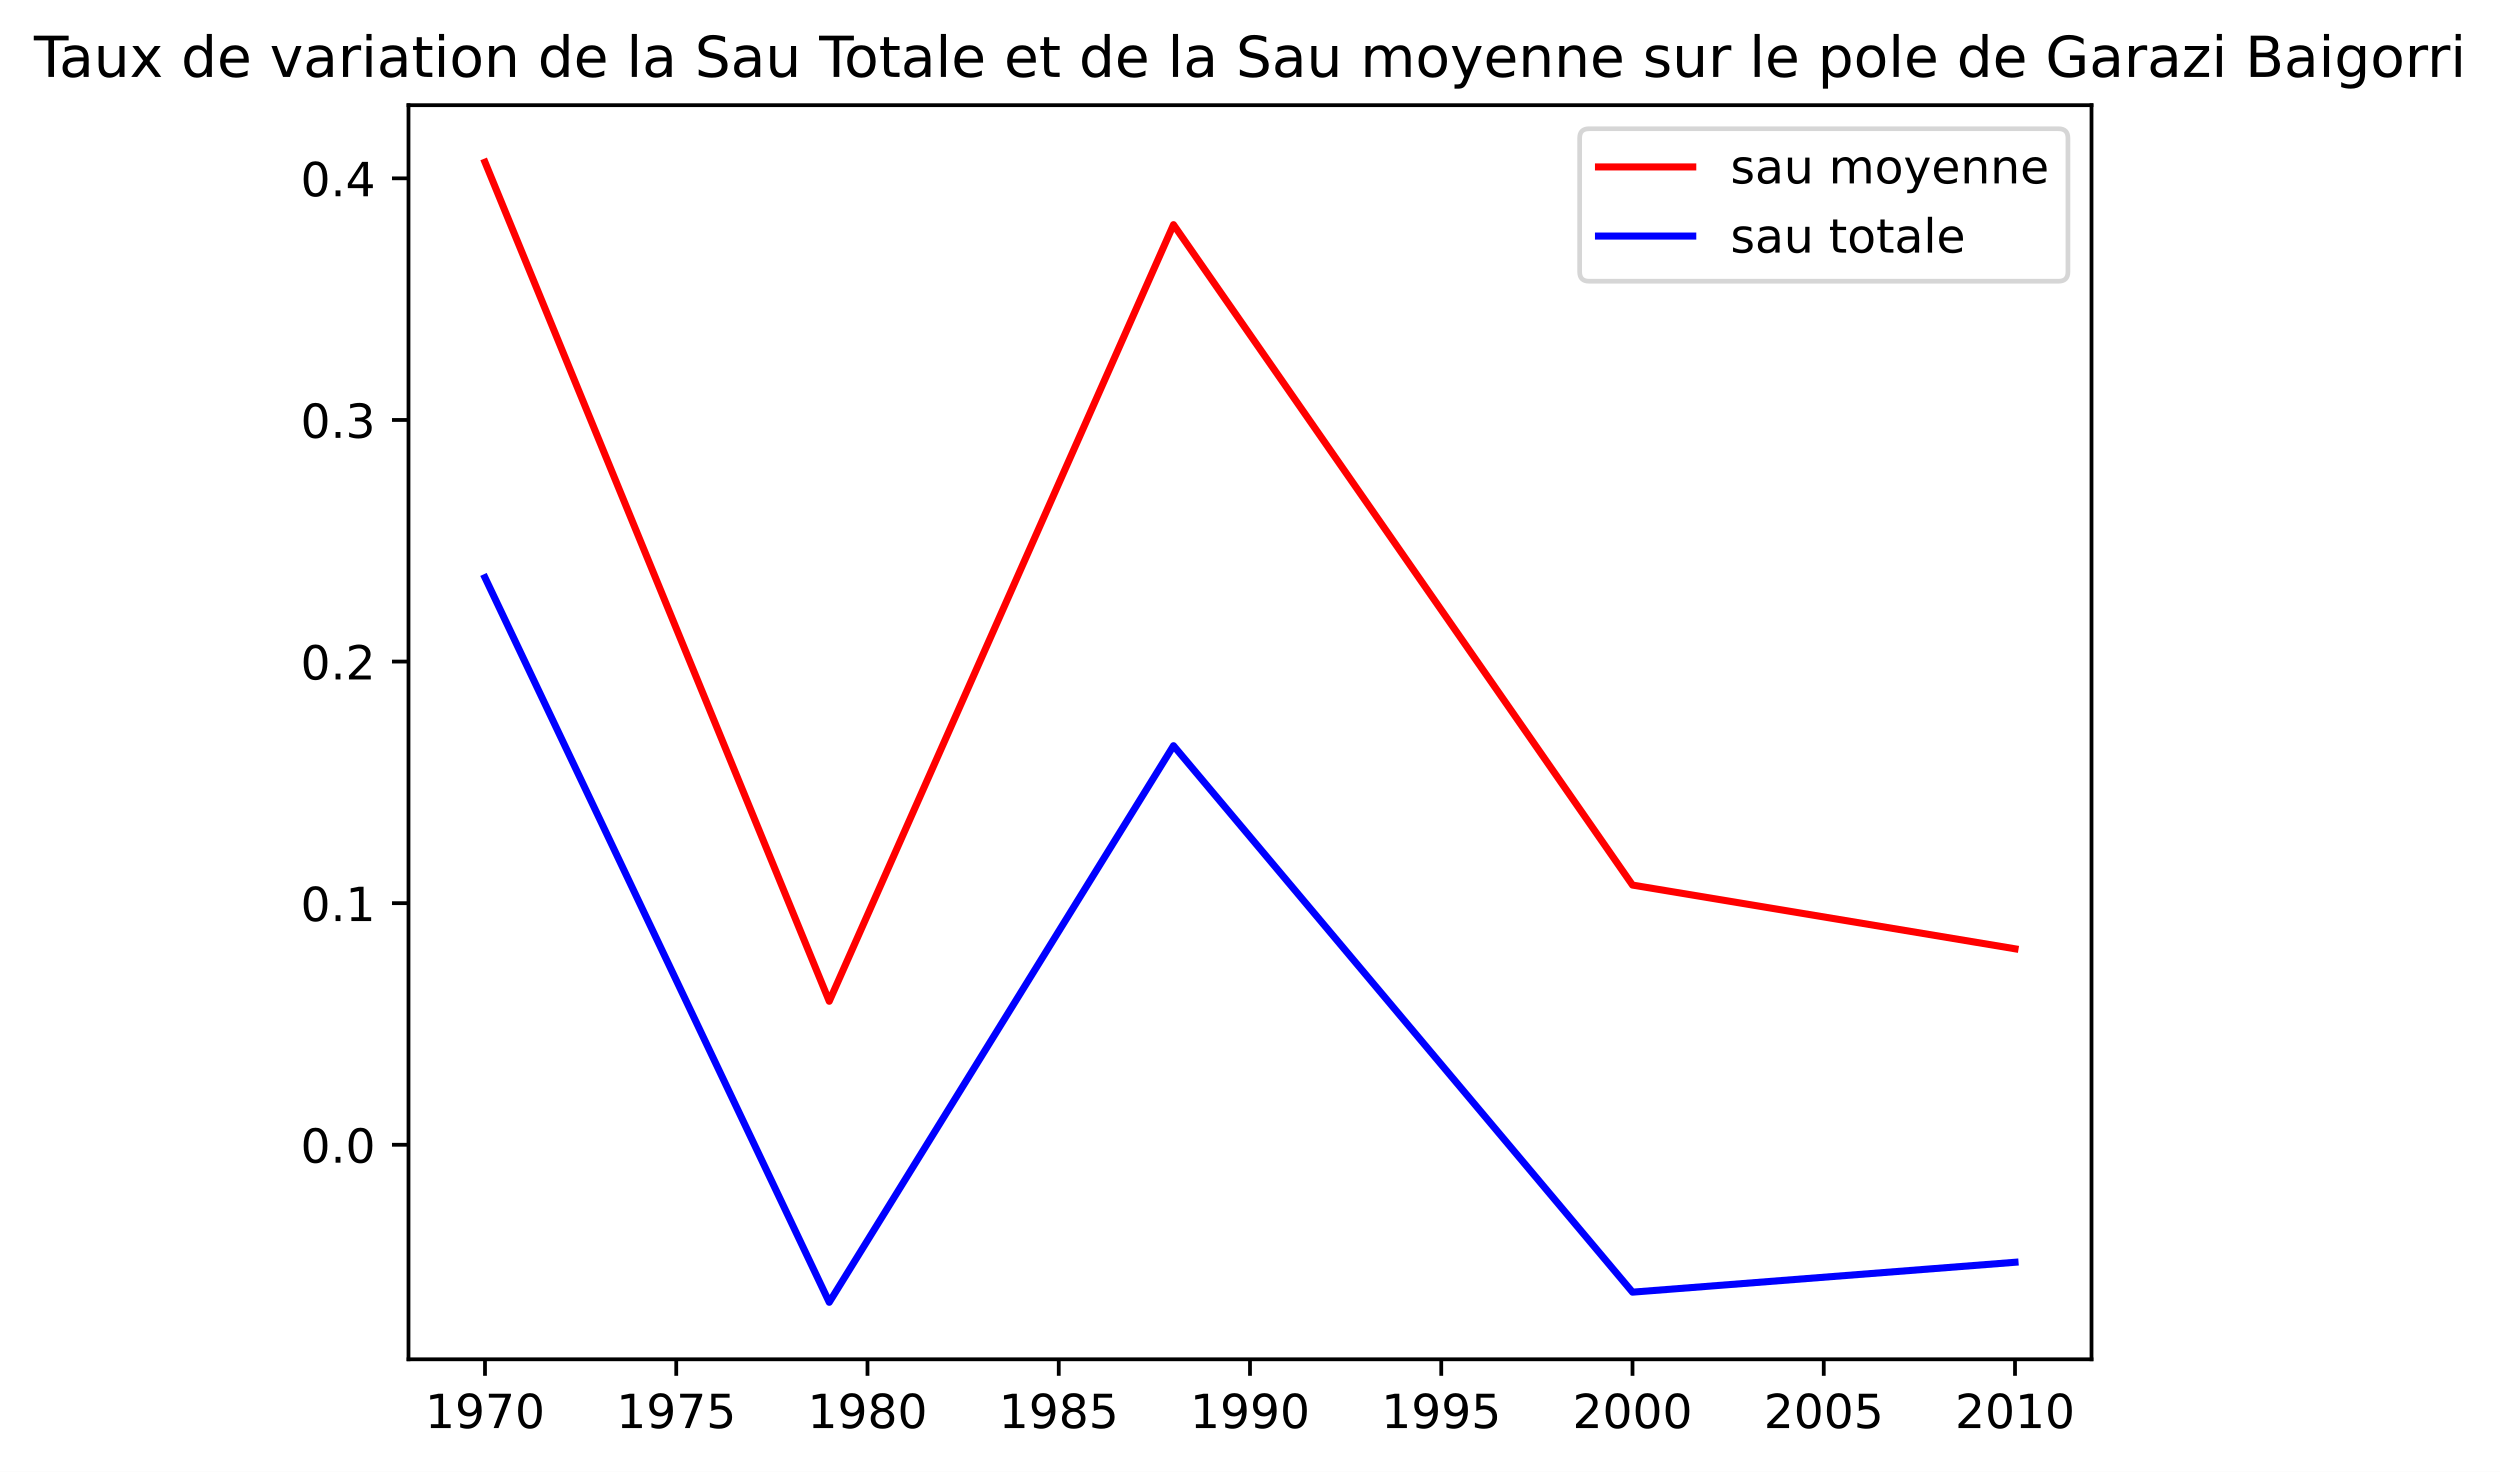
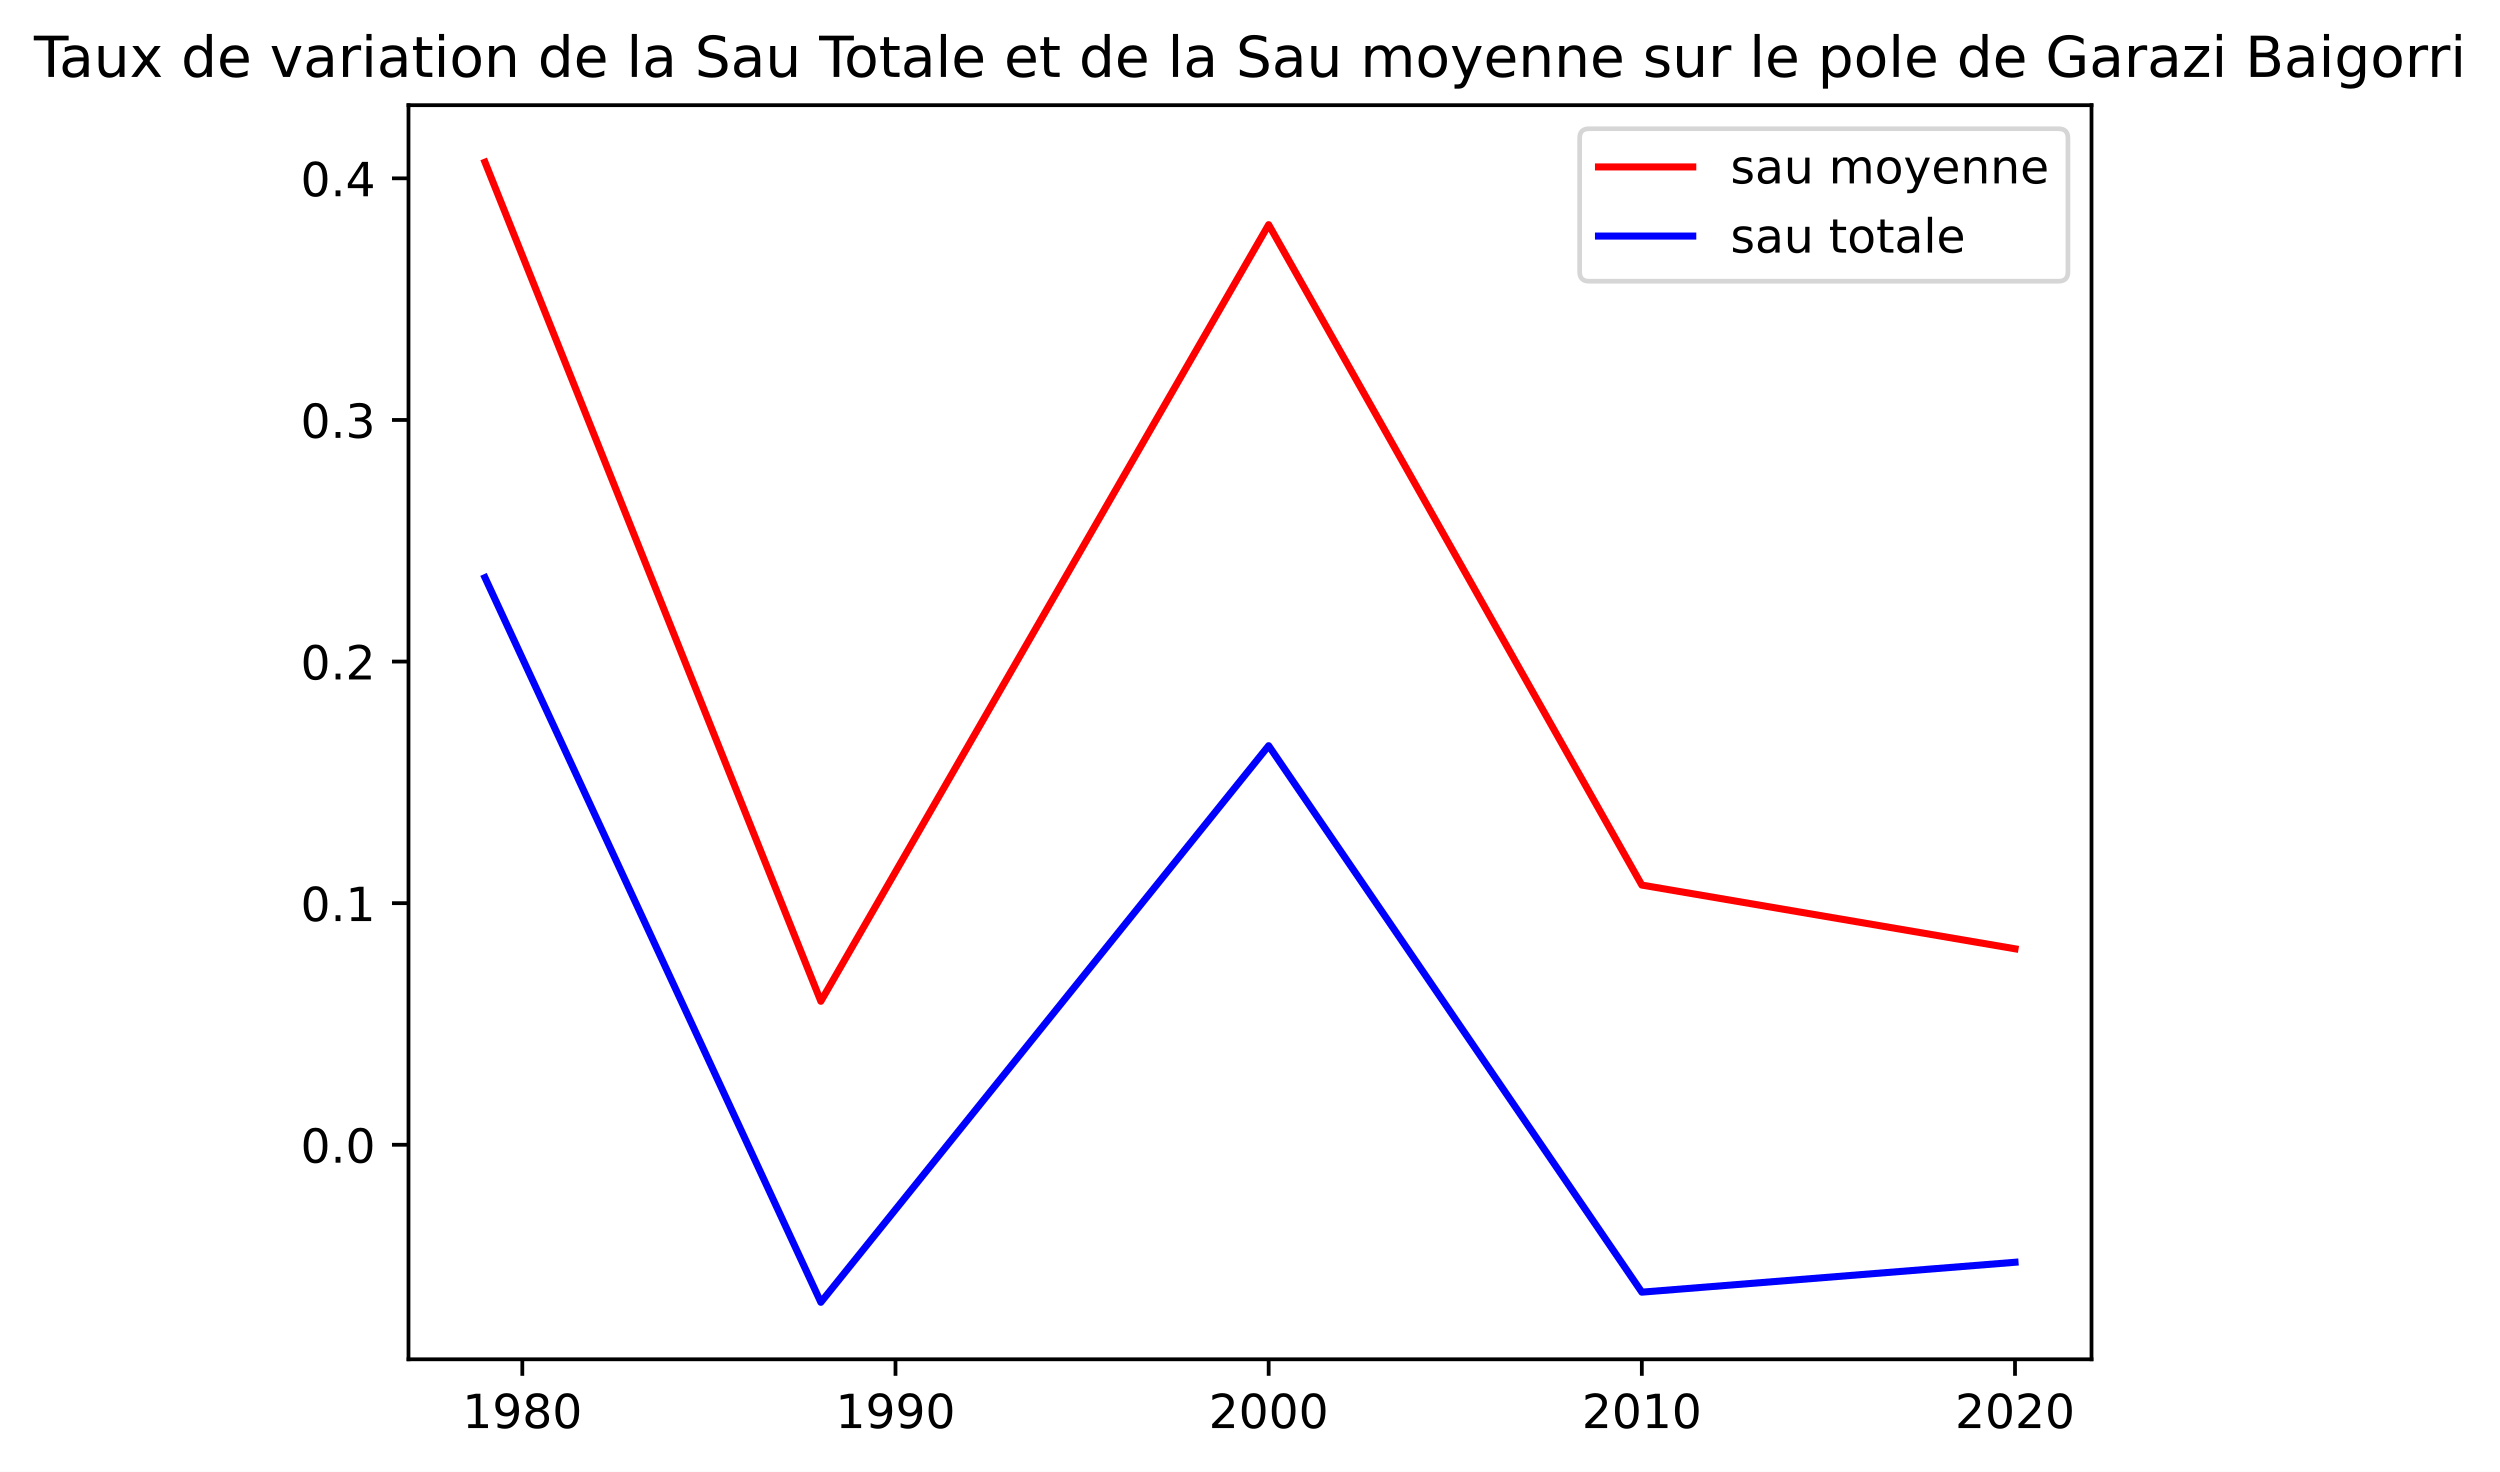
<svg xmlns="http://www.w3.org/2000/svg" xmlns:xlink="http://www.w3.org/1999/xlink" width="530.477pt" height="312.308pt" viewBox="0 0 530.477 312.308" version="1.1">
  <defs>
    <style type="text/css">*{stroke-linejoin: round; stroke-linecap: butt}</style>
  </defs>
  <g id="figure_1">
    <g id="patch_1">
      <path d="M 0 312.308  L 530.477 312.308  L 530.477 0  L 0 0  z " style="fill: #ffffff" />
    </g>
    <g id="axes_1">
      <g id="patch_2">
        <path d="M 86.678 288.43  L 443.798 288.43  L 443.798 22.318  L 86.678 22.318  z " style="fill: #ffffff" />
      </g>
      <g id="matplotlib.axis_1">
        <g id="xtick_1">
          <g id="line2d_1">
            <defs>
-               <path id="m84b8e54c16" d="M 0 0  L 0 3.5  " style="stroke: #000000; stroke-width: 0.8" />
+               <path id="m745bd7dcfc" d="M 0 0  L 0 3.5  " style="stroke: #000000; stroke-width: 0.8" />
            </defs>
            <g>
-               <use xlink:href="#m84b8e54c16" x="102.911" y="288.43" style="stroke: #000000; stroke-width: 0.8" />
+               <use xlink:href="#m745bd7dcfc" x="110.83" y="288.43" style="stroke: #000000; stroke-width: 0.8" />
            </g>
          </g>
          <g id="text_1">
-             <g transform="translate(90.18617 303.0286) scale(0.1 -0.1)">
+             <g transform="translate(98.10457 303.0286) scale(0.1 -0.1)">
              <defs>
                <path id="DejaVuSans-31" d="M 794 531  L 1825 531  L 1825 4091  L 703 3866  L 703 4441  L 1819 4666  L 2450 4666  L 2450 531  L 3481 531  L 3481 0  L 794 0  L 794 531  z " transform="scale(0.015625)" />
                <path id="DejaVuSans-39" d="M 703 97  L 703 672  Q 941 559 1184 500  Q 1428 441 1663 441  Q 2288 441 2617 861  Q 2947 1281 2994 2138  Q 2813 1869 2534 1725  Q 2256 1581 1919 1581  Q 1219 1581 811 2004  Q 403 2428 403 3163  Q 403 3881 828 4315  Q 1253 4750 1959 4750  Q 2769 4750 3195 4129  Q 3622 3509 3622 2328  Q 3622 1225 3098 567  Q 2575 -91 1691 -91  Q 1453 -91 1209 -44  Q 966 3 703 97  z M 1959 2075  Q 2384 2075 2632 2365  Q 2881 2656 2881 3163  Q 2881 3666 2632 3958  Q 2384 4250 1959 4250  Q 1534 4250 1286 3958  Q 1038 3666 1038 3163  Q 1038 2656 1286 2365  Q 1534 2075 1959 2075  z " transform="scale(0.015625)" />
-                 <path id="DejaVuSans-37" d="M 525 4666  L 3525 4666  L 3525 4397  L 1831 0  L 1172 0  L 2766 4134  L 525 4134  L 525 4666  z " transform="scale(0.015625)" />
+                 <path id="DejaVuSans-38" d="M 2034 2216  Q 1584 2216 1326 1975  Q 1069 1734 1069 1313  Q 1069 891 1326 650  Q 1584 409 2034 409  Q 2484 409 2743 651  Q 3003 894 3003 1313  Q 3003 1734 2745 1975  Q 2488 2216 2034 2216  z M 1403 2484  Q 997 2584 770 2862  Q 544 3141 544 3541  Q 544 4100 942 4425  Q 1341 4750 2034 4750  Q 2731 4750 3128 4425  Q 3525 4100 3525 3541  Q 3525 3141 3298 2862  Q 3072 2584 2669 2484  Q 3125 2378 3379 2068  Q 3634 1759 3634 1313  Q 3634 634 3220 271  Q 2806 -91 2034 -91  Q 1263 -91 848 271  Q 434 634 434 1313  Q 434 1759 690 2068  Q 947 2378 1403 2484  z M 1172 3481  Q 1172 3119 1398 2916  Q 1625 2713 2034 2713  Q 2441 2713 2670 2916  Q 2900 3119 2900 3481  Q 2900 3844 2670 4047  Q 2441 4250 2034 4250  Q 1625 4250 1398 4047  Q 1172 3844 1172 3481  z " transform="scale(0.015625)" />
                <path id="DejaVuSans-30" d="M 2034 4250  Q 1547 4250 1301 3770  Q 1056 3291 1056 2328  Q 1056 1369 1301 889  Q 1547 409 2034 409  Q 2525 409 2770 889  Q 3016 1369 3016 2328  Q 3016 3291 2770 3770  Q 2525 4250 2034 4250  z M 2034 4750  Q 2819 4750 3233 4129  Q 3647 3509 3647 2328  Q 3647 1150 3233 529  Q 2819 -91 2034 -91  Q 1250 -91 836 529  Q 422 1150 422 2328  Q 422 3509 836 4129  Q 1250 4750 2034 4750  z " transform="scale(0.015625)" />
-               </defs>
-               <use xlink:href="#DejaVuSans-31" />
-               <use xlink:href="#DejaVuSans-39" x="63.623" />
-               <use xlink:href="#DejaVuSans-37" x="127.246" />
-               <use xlink:href="#DejaVuSans-30" x="190.869" />
-             </g>
-           </g>
-         </g>
-         <g id="xtick_2">
-           <g id="line2d_2">
-             <g>
-               <use xlink:href="#m84b8e54c16" x="143.493" y="288.43" style="stroke: #000000; stroke-width: 0.8" />
-             </g>
-           </g>
-           <g id="text_2">
-             <g transform="translate(130.768 303.0286) scale(0.1 -0.1)">
-               <defs>
-                 <path id="DejaVuSans-35" d="M 691 4666  L 3169 4666  L 3169 4134  L 1269 4134  L 1269 2991  Q 1406 3038 1543 3061  Q 1681 3084 1819 3084  Q 2600 3084 3056 2656  Q 3513 2228 3513 1497  Q 3513 744 3044 326  Q 2575 -91 1722 -91  Q 1428 -91 1123 -41  Q 819 9 494 109  L 494 744  Q 775 591 1075 516  Q 1375 441 1709 441  Q 2250 441 2565 725  Q 2881 1009 2881 1497  Q 2881 1984 2565 2268  Q 2250 2553 1709 2553  Q 1456 2553 1204 2497  Q 953 2441 691 2322  L 691 4666  z " transform="scale(0.015625)" />
-               </defs>
-               <use xlink:href="#DejaVuSans-31" />
-               <use xlink:href="#DejaVuSans-39" x="63.623" />
-               <use xlink:href="#DejaVuSans-37" x="127.246" />
-               <use xlink:href="#DejaVuSans-35" x="190.869" />
-             </g>
-           </g>
-         </g>
-         <g id="xtick_3">
-           <g id="line2d_3">
-             <g>
-               <use xlink:href="#m84b8e54c16" x="184.075" y="288.43" style="stroke: #000000; stroke-width: 0.8" />
-             </g>
-           </g>
-           <g id="text_3">
-             <g transform="translate(171.3498 303.0286) scale(0.1 -0.1)">
-               <defs>
-                 <path id="DejaVuSans-38" d="M 2034 2216  Q 1584 2216 1326 1975  Q 1069 1734 1069 1313  Q 1069 891 1326 650  Q 1584 409 2034 409  Q 2484 409 2743 651  Q 3003 894 3003 1313  Q 3003 1734 2745 1975  Q 2488 2216 2034 2216  z M 1403 2484  Q 997 2584 770 2862  Q 544 3141 544 3541  Q 544 4100 942 4425  Q 1341 4750 2034 4750  Q 2731 4750 3128 4425  Q 3525 4100 3525 3541  Q 3525 3141 3298 2862  Q 3072 2584 2669 2484  Q 3125 2378 3379 2068  Q 3634 1759 3634 1313  Q 3634 634 3220 271  Q 2806 -91 2034 -91  Q 1263 -91 848 271  Q 434 634 434 1313  Q 434 1759 690 2068  Q 947 2378 1403 2484  z M 1172 3481  Q 1172 3119 1398 2916  Q 1625 2713 2034 2713  Q 2441 2713 2670 2916  Q 2900 3119 2900 3481  Q 2900 3844 2670 4047  Q 2441 4250 2034 4250  Q 1625 4250 1398 4047  Q 1172 3844 1172 3481  z " transform="scale(0.015625)" />
              </defs>
              <use xlink:href="#DejaVuSans-31" />
              <use xlink:href="#DejaVuSans-39" x="63.623" />
              <use xlink:href="#DejaVuSans-38" x="127.246" />
              <use xlink:href="#DejaVuSans-30" x="190.869" />
            </g>
          </g>
        </g>
-         <g id="xtick_4">
-           <g id="line2d_4">
-             <g>
-               <use xlink:href="#m84b8e54c16" x="224.657" y="288.43" style="stroke: #000000; stroke-width: 0.8" />
-             </g>
-           </g>
-           <g id="text_4">
-             <g transform="translate(211.9316 303.0286) scale(0.1 -0.1)">
-               <use xlink:href="#DejaVuSans-31" />
-               <use xlink:href="#DejaVuSans-39" x="63.623" />
-               <use xlink:href="#DejaVuSans-38" x="127.246" />
-               <use xlink:href="#DejaVuSans-35" x="190.869" />
-             </g>
-           </g>
-         </g>
-         <g id="xtick_5">
-           <g id="line2d_5">
-             <g>
-               <use xlink:href="#m84b8e54c16" x="265.238" y="288.43" style="stroke: #000000; stroke-width: 0.8" />
-             </g>
-           </g>
-           <g id="text_5">
-             <g transform="translate(252.5134 303.0286) scale(0.1 -0.1)">
+         <g id="xtick_2">
+           <g id="line2d_2">
+             <g>
+               <use xlink:href="#m745bd7dcfc" x="190.014" y="288.43" style="stroke: #000000; stroke-width: 0.8" />
+             </g>
+           </g>
+           <g id="text_2">
+             <g transform="translate(177.2886 303.0286) scale(0.1 -0.1)">
              <use xlink:href="#DejaVuSans-31" />
              <use xlink:href="#DejaVuSans-39" x="63.623" />
              <use xlink:href="#DejaVuSans-39" x="127.246" />
              <use xlink:href="#DejaVuSans-30" x="190.869" />
            </g>
          </g>
        </g>
-         <g id="xtick_6">
-           <g id="line2d_6">
-             <g>
-               <use xlink:href="#m84b8e54c16" x="305.82" y="288.43" style="stroke: #000000; stroke-width: 0.8" />
-             </g>
-           </g>
-           <g id="text_6">
-             <g transform="translate(293.0953 303.0286) scale(0.1 -0.1)">
-               <use xlink:href="#DejaVuSans-31" />
-               <use xlink:href="#DejaVuSans-39" x="63.623" />
-               <use xlink:href="#DejaVuSans-39" x="127.246" />
-               <use xlink:href="#DejaVuSans-35" x="190.869" />
-             </g>
-           </g>
-         </g>
-         <g id="xtick_7">
-           <g id="line2d_7">
-             <g>
-               <use xlink:href="#m84b8e54c16" x="346.402" y="288.43" style="stroke: #000000; stroke-width: 0.8" />
-             </g>
-           </g>
-           <g id="text_7">
-             <g transform="translate(333.6771 303.0286) scale(0.1 -0.1)">
+         <g id="xtick_3">
+           <g id="line2d_3">
+             <g>
+               <use xlink:href="#m745bd7dcfc" x="269.198" y="288.43" style="stroke: #000000; stroke-width: 0.8" />
+             </g>
+           </g>
+           <g id="text_3">
+             <g transform="translate(256.4726 303.0286) scale(0.1 -0.1)">
              <defs>
                <path id="DejaVuSans-32" d="M 1228 531  L 3431 531  L 3431 0  L 469 0  L 469 531  Q 828 903 1448 1529  Q 2069 2156 2228 2338  Q 2531 2678 2651 2914  Q 2772 3150 2772 3378  Q 2772 3750 2511 3984  Q 2250 4219 1831 4219  Q 1534 4219 1204 4116  Q 875 4013 500 3803  L 500 4441  Q 881 4594 1212 4672  Q 1544 4750 1819 4750  Q 2544 4750 2975 4387  Q 3406 4025 3406 3419  Q 3406 3131 3298 2873  Q 3191 2616 2906 2266  Q 2828 2175 2409 1742  Q 1991 1309 1228 531  z " transform="scale(0.015625)" />
              </defs>
              <use xlink:href="#DejaVuSans-32" />
              <use xlink:href="#DejaVuSans-30" x="63.623" />
              <use xlink:href="#DejaVuSans-30" x="127.246" />
              <use xlink:href="#DejaVuSans-30" x="190.869" />
            </g>
          </g>
        </g>
-         <g id="xtick_8">
-           <g id="line2d_8">
-             <g>
-               <use xlink:href="#m84b8e54c16" x="386.984" y="288.43" style="stroke: #000000; stroke-width: 0.8" />
-             </g>
-           </g>
-           <g id="text_8">
-             <g transform="translate(374.2589 303.0286) scale(0.1 -0.1)">
+         <g id="xtick_4">
+           <g id="line2d_4">
+             <g>
+               <use xlink:href="#m745bd7dcfc" x="348.382" y="288.43" style="stroke: #000000; stroke-width: 0.8" />
+             </g>
+           </g>
+           <g id="text_4">
+             <g transform="translate(335.6567 303.0286) scale(0.1 -0.1)">
              <use xlink:href="#DejaVuSans-32" />
              <use xlink:href="#DejaVuSans-30" x="63.623" />
-               <use xlink:href="#DejaVuSans-30" x="127.246" />
-               <use xlink:href="#DejaVuSans-35" x="190.869" />
-             </g>
-           </g>
-         </g>
-         <g id="xtick_9">
-           <g id="line2d_9">
-             <g>
-               <use xlink:href="#m84b8e54c16" x="427.566" y="288.43" style="stroke: #000000; stroke-width: 0.8" />
-             </g>
-           </g>
-           <g id="text_9">
+               <use xlink:href="#DejaVuSans-31" x="127.246" />
+               <use xlink:href="#DejaVuSans-30" x="190.869" />
+             </g>
+           </g>
+         </g>
+         <g id="xtick_5">
+           <g id="line2d_5">
+             <g>
+               <use xlink:href="#m745bd7dcfc" x="427.566" y="288.43" style="stroke: #000000; stroke-width: 0.8" />
+             </g>
+           </g>
+           <g id="text_5">
            <g transform="translate(414.8407 303.0286) scale(0.1 -0.1)">
              <use xlink:href="#DejaVuSans-32" />
              <use xlink:href="#DejaVuSans-30" x="63.623" />
-               <use xlink:href="#DejaVuSans-31" x="127.246" />
+               <use xlink:href="#DejaVuSans-32" x="127.246" />
              <use xlink:href="#DejaVuSans-30" x="190.869" />
            </g>
          </g>
        </g>
      </g>
      <g id="matplotlib.axis_2">
        <g id="ytick_1">
+           <g id="line2d_6">
+             <defs>
+               <path id="mdabe07aad7" d="M 0 0  L -3.5 0  " style="stroke: #000000; stroke-width: 0.8" />
+             </defs>
+             <g>
+               <use xlink:href="#mdabe07aad7" x="86.678" y="242.913" style="stroke: #000000; stroke-width: 0.8" />
+             </g>
+           </g>
+           <g id="text_6">
+             <g transform="translate(63.77531 246.712) scale(0.1 -0.1)">
+               <defs>
+                 <path id="DejaVuSans-2e" d="M 684 794  L 1344 794  L 1344 0  L 684 0  L 684 794  z " transform="scale(0.015625)" />
+               </defs>
+               <use xlink:href="#DejaVuSans-30" />
+               <use xlink:href="#DejaVuSans-2e" x="63.623" />
+               <use xlink:href="#DejaVuSans-30" x="95.41" />
+             </g>
+           </g>
+         </g>
+         <g id="ytick_2">
+           <g id="line2d_7">
+             <g>
+               <use xlink:href="#mdabe07aad7" x="86.678" y="191.645" style="stroke: #000000; stroke-width: 0.8" />
+             </g>
+           </g>
+           <g id="text_7">
+             <g transform="translate(63.77531 195.4442) scale(0.1 -0.1)">
+               <use xlink:href="#DejaVuSans-30" />
+               <use xlink:href="#DejaVuSans-2e" x="63.623" />
+               <use xlink:href="#DejaVuSans-31" x="95.41" />
+             </g>
+           </g>
+         </g>
+         <g id="ytick_3">
+           <g id="line2d_8">
+             <g>
+               <use xlink:href="#mdabe07aad7" x="86.678" y="140.377" style="stroke: #000000; stroke-width: 0.8" />
+             </g>
+           </g>
+           <g id="text_8">
+             <g transform="translate(63.77531 144.1763) scale(0.1 -0.1)">
+               <use xlink:href="#DejaVuSans-30" />
+               <use xlink:href="#DejaVuSans-2e" x="63.623" />
+               <use xlink:href="#DejaVuSans-32" x="95.41" />
+             </g>
+           </g>
+         </g>
+         <g id="ytick_4">
+           <g id="line2d_9">
+             <g>
+               <use xlink:href="#mdabe07aad7" x="86.678" y="89.109" style="stroke: #000000; stroke-width: 0.8" />
+             </g>
+           </g>
+           <g id="text_9">
+             <g transform="translate(63.77531 92.90851) scale(0.1 -0.1)">
+               <defs>
+                 <path id="DejaVuSans-33" d="M 2597 2516  Q 3050 2419 3304 2112  Q 3559 1806 3559 1356  Q 3559 666 3084 287  Q 2609 -91 1734 -91  Q 1441 -91 1130 -33  Q 819 25 488 141  L 488 750  Q 750 597 1062 519  Q 1375 441 1716 441  Q 2309 441 2620 675  Q 2931 909 2931 1356  Q 2931 1769 2642 2001  Q 2353 2234 1838 2234  L 1294 2234  L 1294 2753  L 1863 2753  Q 2328 2753 2575 2939  Q 2822 3125 2822 3475  Q 2822 3834 2567 4026  Q 2313 4219 1838 4219  Q 1578 4219 1281 4162  Q 984 4106 628 3988  L 628 4550  Q 988 4650 1302 4700  Q 1616 4750 1894 4750  Q 2613 4750 3031 4423  Q 3450 4097 3450 3541  Q 3450 3153 3228 2886  Q 3006 2619 2597 2516  z " transform="scale(0.015625)" />
+               </defs>
+               <use xlink:href="#DejaVuSans-30" />
+               <use xlink:href="#DejaVuSans-2e" x="63.623" />
+               <use xlink:href="#DejaVuSans-33" x="95.41" />
+             </g>
+           </g>
+         </g>
+         <g id="ytick_5">
          <g id="line2d_10">
-             <defs>
-               <path id="m9a9ad1d60e" d="M 0 0  L -3.5 0  " style="stroke: #000000; stroke-width: 0.8" />
-             </defs>
-             <g>
-               <use xlink:href="#m9a9ad1d60e" x="86.678" y="242.913" style="stroke: #000000; stroke-width: 0.8" />
+             <g>
+               <use xlink:href="#mdabe07aad7" x="86.678" y="37.841" style="stroke: #000000; stroke-width: 0.8" />
            </g>
          </g>
          <g id="text_10">
-             <g transform="translate(63.77531 246.712) scale(0.1 -0.1)">
-               <defs>
-                 <path id="DejaVuSans-2e" d="M 684 794  L 1344 794  L 1344 0  L 684 0  L 684 794  z " transform="scale(0.015625)" />
-               </defs>
-               <use xlink:href="#DejaVuSans-30" />
-               <use xlink:href="#DejaVuSans-2e" x="63.623" />
-               <use xlink:href="#DejaVuSans-30" x="95.41" />
-             </g>
-           </g>
-         </g>
-         <g id="ytick_2">
-           <g id="line2d_11">
-             <g>
-               <use xlink:href="#m9a9ad1d60e" x="86.678" y="191.645" style="stroke: #000000; stroke-width: 0.8" />
-             </g>
-           </g>
-           <g id="text_11">
-             <g transform="translate(63.77531 195.4442) scale(0.1 -0.1)">
-               <use xlink:href="#DejaVuSans-30" />
-               <use xlink:href="#DejaVuSans-2e" x="63.623" />
-               <use xlink:href="#DejaVuSans-31" x="95.41" />
-             </g>
-           </g>
-         </g>
-         <g id="ytick_3">
-           <g id="line2d_12">
-             <g>
-               <use xlink:href="#m9a9ad1d60e" x="86.678" y="140.377" style="stroke: #000000; stroke-width: 0.8" />
-             </g>
-           </g>
-           <g id="text_12">
-             <g transform="translate(63.77531 144.1763) scale(0.1 -0.1)">
-               <use xlink:href="#DejaVuSans-30" />
-               <use xlink:href="#DejaVuSans-2e" x="63.623" />
-               <use xlink:href="#DejaVuSans-32" x="95.41" />
-             </g>
-           </g>
-         </g>
-         <g id="ytick_4">
-           <g id="line2d_13">
-             <g>
-               <use xlink:href="#m9a9ad1d60e" x="86.678" y="89.109" style="stroke: #000000; stroke-width: 0.8" />
-             </g>
-           </g>
-           <g id="text_13">
-             <g transform="translate(63.77531 92.90851) scale(0.1 -0.1)">
-               <defs>
-                 <path id="DejaVuSans-33" d="M 2597 2516  Q 3050 2419 3304 2112  Q 3559 1806 3559 1356  Q 3559 666 3084 287  Q 2609 -91 1734 -91  Q 1441 -91 1130 -33  Q 819 25 488 141  L 488 750  Q 750 597 1062 519  Q 1375 441 1716 441  Q 2309 441 2620 675  Q 2931 909 2931 1356  Q 2931 1769 2642 2001  Q 2353 2234 1838 2234  L 1294 2234  L 1294 2753  L 1863 2753  Q 2328 2753 2575 2939  Q 2822 3125 2822 3475  Q 2822 3834 2567 4026  Q 2313 4219 1838 4219  Q 1578 4219 1281 4162  Q 984 4106 628 3988  L 628 4550  Q 988 4650 1302 4700  Q 1616 4750 1894 4750  Q 2613 4750 3031 4423  Q 3450 4097 3450 3541  Q 3450 3153 3228 2886  Q 3006 2619 2597 2516  z " transform="scale(0.015625)" />
-               </defs>
-               <use xlink:href="#DejaVuSans-30" />
-               <use xlink:href="#DejaVuSans-2e" x="63.623" />
-               <use xlink:href="#DejaVuSans-33" x="95.41" />
-             </g>
-           </g>
-         </g>
-         <g id="ytick_5">
-           <g id="line2d_14">
-             <g>
-               <use xlink:href="#m9a9ad1d60e" x="86.678" y="37.841" style="stroke: #000000; stroke-width: 0.8" />
-             </g>
-           </g>
-           <g id="text_14">
            <g transform="translate(63.77531 41.64067) scale(0.1 -0.1)">
              <defs>
                <path id="DejaVuSans-34" d="M 2419 4116  L 825 1625  L 2419 1625  L 2419 4116  z M 2253 4666  L 3047 4666  L 3047 1625  L 3713 1625  L 3713 1100  L 3047 1100  L 3047 0  L 2419 0  L 2419 1100  L 313 1100  L 313 1709  L 2253 4666  z " transform="scale(0.015625)" />
              </defs>
              <use xlink:href="#DejaVuSans-30" />
              <use xlink:href="#DejaVuSans-2e" x="63.623" />
              <use xlink:href="#DejaVuSans-34" x="95.41" />
            </g>
          </g>
        </g>
      </g>
-       <g id="line2d_15">
-         <path d="M 102.911 34.414  L 175.958 212.459  L 249.006 47.673  L 346.402 187.806  L 427.566 201.328  " clip-path="url(#pec7813d3ab)" style="fill: none; stroke: #ff0000; stroke-width: 1.5; stroke-linecap: square" />
-       </g>
-       <g id="line2d_16">
-         <path d="M 102.911 122.563  L 175.958 276.334  L 249.006 158.231  L 346.402 274.184  L 427.566 267.84  " clip-path="url(#pec7813d3ab)" style="fill: none; stroke: #0000ff; stroke-width: 1.5; stroke-linecap: square" />
+       <g id="line2d_11">
+         <path d="M 102.911 34.414  L 174.177 212.459  L 269.198 47.673  L 348.382 187.806  L 427.566 201.328  " clip-path="url(#p8a2353bfc4)" style="fill: none; stroke: #ff0000; stroke-width: 1.5; stroke-linecap: square" />
+       </g>
+       <g id="line2d_12">
+         <path d="M 102.911 122.563  L 174.177 276.334  L 269.198 158.231  L 348.382 274.184  L 427.566 267.84  " clip-path="url(#p8a2353bfc4)" style="fill: none; stroke: #0000ff; stroke-width: 1.5; stroke-linecap: square" />
      </g>
      <g id="patch_3">
        <path d="M 86.678 288.43  L 86.678 22.318  " style="fill: none; stroke: #000000; stroke-width: 0.8; stroke-linejoin: miter; stroke-linecap: square" />
      </g>
      <g id="patch_4">
        <path d="M 443.798 288.43  L 443.798 22.318  " style="fill: none; stroke: #000000; stroke-width: 0.8; stroke-linejoin: miter; stroke-linecap: square" />
      </g>
      <g id="patch_5">
        <path d="M 86.678 288.43  L 443.798 288.43  " style="fill: none; stroke: #000000; stroke-width: 0.8; stroke-linejoin: miter; stroke-linecap: square" />
      </g>
      <g id="patch_6">
        <path d="M 86.678 22.318  L 443.798 22.318  " style="fill: none; stroke: #000000; stroke-width: 0.8; stroke-linejoin: miter; stroke-linecap: square" />
      </g>
-       <g id="text_15">
+       <g id="text_11">
        <g transform="translate(7.2 16.31812) scale(0.12 -0.12)">
          <defs>
            <path id="DejaVuSans-54" d="M -19 4666  L 3928 4666  L 3928 4134  L 2272 4134  L 2272 0  L 1638 0  L 1638 4134  L -19 4134  L -19 4666  z " transform="scale(0.015625)" />
            <path id="DejaVuSans-61" d="M 2194 1759  Q 1497 1759 1228 1600  Q 959 1441 959 1056  Q 959 750 1161 570  Q 1363 391 1709 391  Q 2188 391 2477 730  Q 2766 1069 2766 1631  L 2766 1759  L 2194 1759  z M 3341 1997  L 3341 0  L 2766 0  L 2766 531  Q 2569 213 2275 61  Q 1981 -91 1556 -91  Q 1019 -91 701 211  Q 384 513 384 1019  Q 384 1609 779 1909  Q 1175 2209 1959 2209  L 2766 2209  L 2766 2266  Q 2766 2663 2505 2880  Q 2244 3097 1772 3097  Q 1472 3097 1187 3025  Q 903 2953 641 2809  L 641 3341  Q 956 3463 1253 3523  Q 1550 3584 1831 3584  Q 2591 3584 2966 3190  Q 3341 2797 3341 1997  z " transform="scale(0.015625)" />
            <path id="DejaVuSans-75" d="M 544 1381  L 544 3500  L 1119 3500  L 1119 1403  Q 1119 906 1312 657  Q 1506 409 1894 409  Q 2359 409 2629 706  Q 2900 1003 2900 1516  L 2900 3500  L 3475 3500  L 3475 0  L 2900 0  L 2900 538  Q 2691 219 2414 64  Q 2138 -91 1772 -91  Q 1169 -91 856 284  Q 544 659 544 1381  z M 1991 3584  L 1991 3584  z " transform="scale(0.015625)" />
            <path id="DejaVuSans-78" d="M 3513 3500  L 2247 1797  L 3578 0  L 2900 0  L 1881 1375  L 863 0  L 184 0  L 1544 1831  L 300 3500  L 978 3500  L 1906 2253  L 2834 3500  L 3513 3500  z " transform="scale(0.015625)" />
            <path id="DejaVuSans-20" transform="scale(0.015625)" />
            <path id="DejaVuSans-64" d="M 2906 2969  L 2906 4863  L 3481 4863  L 3481 0  L 2906 0  L 2906 525  Q 2725 213 2448 61  Q 2172 -91 1784 -91  Q 1150 -91 751 415  Q 353 922 353 1747  Q 353 2572 751 3078  Q 1150 3584 1784 3584  Q 2172 3584 2448 3432  Q 2725 3281 2906 2969  z M 947 1747  Q 947 1113 1208 752  Q 1469 391 1925 391  Q 2381 391 2643 752  Q 2906 1113 2906 1747  Q 2906 2381 2643 2742  Q 2381 3103 1925 3103  Q 1469 3103 1208 2742  Q 947 2381 947 1747  z " transform="scale(0.015625)" />
            <path id="DejaVuSans-65" d="M 3597 1894  L 3597 1613  L 953 1613  Q 991 1019 1311 708  Q 1631 397 2203 397  Q 2534 397 2845 478  Q 3156 559 3463 722  L 3463 178  Q 3153 47 2828 -22  Q 2503 -91 2169 -91  Q 1331 -91 842 396  Q 353 884 353 1716  Q 353 2575 817 3079  Q 1281 3584 2069 3584  Q 2775 3584 3186 3129  Q 3597 2675 3597 1894  z M 3022 2063  Q 3016 2534 2758 2815  Q 2500 3097 2075 3097  Q 1594 3097 1305 2825  Q 1016 2553 972 2059  L 3022 2063  z " transform="scale(0.015625)" />
            <path id="DejaVuSans-76" d="M 191 3500  L 800 3500  L 1894 563  L 2988 3500  L 3597 3500  L 2284 0  L 1503 0  L 191 3500  z " transform="scale(0.015625)" />
            <path id="DejaVuSans-72" d="M 2631 2963  Q 2534 3019 2420 3045  Q 2306 3072 2169 3072  Q 1681 3072 1420 2755  Q 1159 2438 1159 1844  L 1159 0  L 581 0  L 581 3500  L 1159 3500  L 1159 2956  Q 1341 3275 1631 3429  Q 1922 3584 2338 3584  Q 2397 3584 2469 3576  Q 2541 3569 2628 3553  L 2631 2963  z " transform="scale(0.015625)" />
            <path id="DejaVuSans-69" d="M 603 3500  L 1178 3500  L 1178 0  L 603 0  L 603 3500  z M 603 4863  L 1178 4863  L 1178 4134  L 603 4134  L 603 4863  z " transform="scale(0.015625)" />
            <path id="DejaVuSans-74" d="M 1172 4494  L 1172 3500  L 2356 3500  L 2356 3053  L 1172 3053  L 1172 1153  Q 1172 725 1289 603  Q 1406 481 1766 481  L 2356 481  L 2356 0  L 1766 0  Q 1100 0 847 248  Q 594 497 594 1153  L 594 3053  L 172 3053  L 172 3500  L 594 3500  L 594 4494  L 1172 4494  z " transform="scale(0.015625)" />
            <path id="DejaVuSans-6f" d="M 1959 3097  Q 1497 3097 1228 2736  Q 959 2375 959 1747  Q 959 1119 1226 758  Q 1494 397 1959 397  Q 2419 397 2687 759  Q 2956 1122 2956 1747  Q 2956 2369 2687 2733  Q 2419 3097 1959 3097  z M 1959 3584  Q 2709 3584 3137 3096  Q 3566 2609 3566 1747  Q 3566 888 3137 398  Q 2709 -91 1959 -91  Q 1206 -91 779 398  Q 353 888 353 1747  Q 353 2609 779 3096  Q 1206 3584 1959 3584  z " transform="scale(0.015625)" />
            <path id="DejaVuSans-6e" d="M 3513 2113  L 3513 0  L 2938 0  L 2938 2094  Q 2938 2591 2744 2837  Q 2550 3084 2163 3084  Q 1697 3084 1428 2787  Q 1159 2491 1159 1978  L 1159 0  L 581 0  L 581 3500  L 1159 3500  L 1159 2956  Q 1366 3272 1645 3428  Q 1925 3584 2291 3584  Q 2894 3584 3203 3211  Q 3513 2838 3513 2113  z " transform="scale(0.015625)" />
            <path id="DejaVuSans-6c" d="M 603 4863  L 1178 4863  L 1178 0  L 603 0  L 603 4863  z " transform="scale(0.015625)" />
            <path id="DejaVuSans-53" d="M 3425 4513  L 3425 3897  Q 3066 4069 2747 4153  Q 2428 4238 2131 4238  Q 1616 4238 1336 4038  Q 1056 3838 1056 3469  Q 1056 3159 1242 3001  Q 1428 2844 1947 2747  L 2328 2669  Q 3034 2534 3370 2195  Q 3706 1856 3706 1288  Q 3706 609 3251 259  Q 2797 -91 1919 -91  Q 1588 -91 1214 -16  Q 841 59 441 206  L 441 856  Q 825 641 1194 531  Q 1563 422 1919 422  Q 2459 422 2753 634  Q 3047 847 3047 1241  Q 3047 1584 2836 1778  Q 2625 1972 2144 2069  L 1759 2144  Q 1053 2284 737 2584  Q 422 2884 422 3419  Q 422 4038 858 4394  Q 1294 4750 2059 4750  Q 2388 4750 2728 4690  Q 3069 4631 3425 4513  z " transform="scale(0.015625)" />
            <path id="DejaVuSans-6d" d="M 3328 2828  Q 3544 3216 3844 3400  Q 4144 3584 4550 3584  Q 5097 3584 5394 3201  Q 5691 2819 5691 2113  L 5691 0  L 5113 0  L 5113 2094  Q 5113 2597 4934 2840  Q 4756 3084 4391 3084  Q 3944 3084 3684 2787  Q 3425 2491 3425 1978  L 3425 0  L 2847 0  L 2847 2094  Q 2847 2600 2669 2842  Q 2491 3084 2119 3084  Q 1678 3084 1418 2786  Q 1159 2488 1159 1978  L 1159 0  L 581 0  L 581 3500  L 1159 3500  L 1159 2956  Q 1356 3278 1631 3431  Q 1906 3584 2284 3584  Q 2666 3584 2933 3390  Q 3200 3197 3328 2828  z " transform="scale(0.015625)" />
            <path id="DejaVuSans-79" d="M 2059 -325  Q 1816 -950 1584 -1140  Q 1353 -1331 966 -1331  L 506 -1331  L 506 -850  L 844 -850  Q 1081 -850 1212 -737  Q 1344 -625 1503 -206  L 1606 56  L 191 3500  L 800 3500  L 1894 763  L 2988 3500  L 3597 3500  L 2059 -325  z " transform="scale(0.015625)" />
            <path id="DejaVuSans-73" d="M 2834 3397  L 2834 2853  Q 2591 2978 2328 3040  Q 2066 3103 1784 3103  Q 1356 3103 1142 2972  Q 928 2841 928 2578  Q 928 2378 1081 2264  Q 1234 2150 1697 2047  L 1894 2003  Q 2506 1872 2764 1633  Q 3022 1394 3022 966  Q 3022 478 2636 193  Q 2250 -91 1575 -91  Q 1294 -91 989 -36  Q 684 19 347 128  L 347 722  Q 666 556 975 473  Q 1284 391 1588 391  Q 1994 391 2212 530  Q 2431 669 2431 922  Q 2431 1156 2273 1281  Q 2116 1406 1581 1522  L 1381 1569  Q 847 1681 609 1914  Q 372 2147 372 2553  Q 372 3047 722 3315  Q 1072 3584 1716 3584  Q 2034 3584 2315 3537  Q 2597 3491 2834 3397  z " transform="scale(0.015625)" />
            <path id="DejaVuSans-70" d="M 1159 525  L 1159 -1331  L 581 -1331  L 581 3500  L 1159 3500  L 1159 2969  Q 1341 3281 1617 3432  Q 1894 3584 2278 3584  Q 2916 3584 3314 3078  Q 3713 2572 3713 1747  Q 3713 922 3314 415  Q 2916 -91 2278 -91  Q 1894 -91 1617 61  Q 1341 213 1159 525  z M 3116 1747  Q 3116 2381 2855 2742  Q 2594 3103 2138 3103  Q 1681 3103 1420 2742  Q 1159 2381 1159 1747  Q 1159 1113 1420 752  Q 1681 391 2138 391  Q 2594 391 2855 752  Q 3116 1113 3116 1747  z " transform="scale(0.015625)" />
            <path id="DejaVuSans-47" d="M 3809 666  L 3809 1919  L 2778 1919  L 2778 2438  L 4434 2438  L 4434 434  Q 4069 175 3628 42  Q 3188 -91 2688 -91  Q 1594 -91 976 548  Q 359 1188 359 2328  Q 359 3472 976 4111  Q 1594 4750 2688 4750  Q 3144 4750 3555 4637  Q 3966 4525 4313 4306  L 4313 3634  Q 3963 3931 3569 4081  Q 3175 4231 2741 4231  Q 1884 4231 1454 3753  Q 1025 3275 1025 2328  Q 1025 1384 1454 906  Q 1884 428 2741 428  Q 3075 428 3337 486  Q 3600 544 3809 666  z " transform="scale(0.015625)" />
            <path id="DejaVuSans-7a" d="M 353 3500  L 3084 3500  L 3084 2975  L 922 459  L 3084 459  L 3084 0  L 275 0  L 275 525  L 2438 3041  L 353 3041  L 353 3500  z " transform="scale(0.015625)" />
            <path id="DejaVuSans-42" d="M 1259 2228  L 1259 519  L 2272 519  Q 2781 519 3026 730  Q 3272 941 3272 1375  Q 3272 1813 3026 2020  Q 2781 2228 2272 2228  L 1259 2228  z M 1259 4147  L 1259 2741  L 2194 2741  Q 2656 2741 2882 2914  Q 3109 3088 3109 3444  Q 3109 3797 2882 3972  Q 2656 4147 2194 4147  L 1259 4147  z M 628 4666  L 2241 4666  Q 2963 4666 3353 4366  Q 3744 4066 3744 3513  Q 3744 3084 3544 2831  Q 3344 2578 2956 2516  Q 3422 2416 3680 2098  Q 3938 1781 3938 1306  Q 3938 681 3513 340  Q 3088 0 2303 0  L 628 0  L 628 4666  z " transform="scale(0.015625)" />
            <path id="DejaVuSans-67" d="M 2906 1791  Q 2906 2416 2648 2759  Q 2391 3103 1925 3103  Q 1463 3103 1205 2759  Q 947 2416 947 1791  Q 947 1169 1205 825  Q 1463 481 1925 481  Q 2391 481 2648 825  Q 2906 1169 2906 1791  z M 3481 434  Q 3481 -459 3084 -895  Q 2688 -1331 1869 -1331  Q 1566 -1331 1297 -1286  Q 1028 -1241 775 -1147  L 775 -588  Q 1028 -725 1275 -790  Q 1522 -856 1778 -856  Q 2344 -856 2625 -561  Q 2906 -266 2906 331  L 2906 616  Q 2728 306 2450 153  Q 2172 0 1784 0  Q 1141 0 747 490  Q 353 981 353 1791  Q 353 2603 747 3093  Q 1141 3584 1784 3584  Q 2172 3584 2450 3431  Q 2728 3278 2906 2969  L 2906 3500  L 3481 3500  L 3481 434  z " transform="scale(0.015625)" />
          </defs>
          <use xlink:href="#DejaVuSans-54" />
          <use xlink:href="#DejaVuSans-61" x="44.584" />
          <use xlink:href="#DejaVuSans-75" x="105.863" />
          <use xlink:href="#DejaVuSans-78" x="169.242" />
          <use xlink:href="#DejaVuSans-20" x="228.422" />
          <use xlink:href="#DejaVuSans-64" x="260.209" />
          <use xlink:href="#DejaVuSans-65" x="323.686" />
          <use xlink:href="#DejaVuSans-20" x="385.209" />
          <use xlink:href="#DejaVuSans-76" x="416.996" />
          <use xlink:href="#DejaVuSans-61" x="476.176" />
          <use xlink:href="#DejaVuSans-72" x="537.455" />
          <use xlink:href="#DejaVuSans-69" x="578.568" />
          <use xlink:href="#DejaVuSans-61" x="606.352" />
          <use xlink:href="#DejaVuSans-74" x="667.631" />
          <use xlink:href="#DejaVuSans-69" x="706.84" />
          <use xlink:href="#DejaVuSans-6f" x="734.623" />
          <use xlink:href="#DejaVuSans-6e" x="795.805" />
          <use xlink:href="#DejaVuSans-20" x="859.184" />
          <use xlink:href="#DejaVuSans-64" x="890.971" />
          <use xlink:href="#DejaVuSans-65" x="954.447" />
          <use xlink:href="#DejaVuSans-20" x="1015.971" />
          <use xlink:href="#DejaVuSans-6c" x="1047.758" />
          <use xlink:href="#DejaVuSans-61" x="1075.541" />
          <use xlink:href="#DejaVuSans-20" x="1136.82" />
          <use xlink:href="#DejaVuSans-53" x="1168.607" />
          <use xlink:href="#DejaVuSans-61" x="1232.084" />
          <use xlink:href="#DejaVuSans-75" x="1293.363" />
          <use xlink:href="#DejaVuSans-20" x="1356.742" />
          <use xlink:href="#DejaVuSans-54" x="1388.529" />
          <use xlink:href="#DejaVuSans-6f" x="1432.613" />
          <use xlink:href="#DejaVuSans-74" x="1493.795" />
          <use xlink:href="#DejaVuSans-61" x="1533.004" />
          <use xlink:href="#DejaVuSans-6c" x="1594.283" />
          <use xlink:href="#DejaVuSans-65" x="1622.066" />
          <use xlink:href="#DejaVuSans-20" x="1683.59" />
          <use xlink:href="#DejaVuSans-65" x="1715.377" />
          <use xlink:href="#DejaVuSans-74" x="1776.9" />
          <use xlink:href="#DejaVuSans-20" x="1816.109" />
          <use xlink:href="#DejaVuSans-64" x="1847.896" />
          <use xlink:href="#DejaVuSans-65" x="1911.373" />
          <use xlink:href="#DejaVuSans-20" x="1972.896" />
          <use xlink:href="#DejaVuSans-6c" x="2004.684" />
          <use xlink:href="#DejaVuSans-61" x="2032.467" />
          <use xlink:href="#DejaVuSans-20" x="2093.746" />
          <use xlink:href="#DejaVuSans-53" x="2125.533" />
          <use xlink:href="#DejaVuSans-61" x="2189.01" />
          <use xlink:href="#DejaVuSans-75" x="2250.289" />
          <use xlink:href="#DejaVuSans-20" x="2313.668" />
          <use xlink:href="#DejaVuSans-6d" x="2345.455" />
          <use xlink:href="#DejaVuSans-6f" x="2442.867" />
          <use xlink:href="#DejaVuSans-79" x="2504.049" />
          <use xlink:href="#DejaVuSans-65" x="2563.229" />
          <use xlink:href="#DejaVuSans-6e" x="2624.752" />
          <use xlink:href="#DejaVuSans-6e" x="2688.131" />
          <use xlink:href="#DejaVuSans-65" x="2751.51" />
          <use xlink:href="#DejaVuSans-20" x="2813.033" />
          <use xlink:href="#DejaVuSans-73" x="2844.82" />
          <use xlink:href="#DejaVuSans-75" x="2896.92" />
          <use xlink:href="#DejaVuSans-72" x="2960.299" />
          <use xlink:href="#DejaVuSans-20" x="3001.412" />
          <use xlink:href="#DejaVuSans-6c" x="3033.199" />
          <use xlink:href="#DejaVuSans-65" x="3060.982" />
          <use xlink:href="#DejaVuSans-20" x="3122.506" />
          <use xlink:href="#DejaVuSans-70" x="3154.293" />
          <use xlink:href="#DejaVuSans-6f" x="3217.77" />
          <use xlink:href="#DejaVuSans-6c" x="3278.951" />
          <use xlink:href="#DejaVuSans-65" x="3306.734" />
          <use xlink:href="#DejaVuSans-20" x="3368.258" />
          <use xlink:href="#DejaVuSans-64" x="3400.045" />
          <use xlink:href="#DejaVuSans-65" x="3463.521" />
          <use xlink:href="#DejaVuSans-20" x="3525.045" />
          <use xlink:href="#DejaVuSans-47" x="3556.832" />
          <use xlink:href="#DejaVuSans-61" x="3634.322" />
          <use xlink:href="#DejaVuSans-72" x="3695.602" />
          <use xlink:href="#DejaVuSans-61" x="3736.715" />
          <use xlink:href="#DejaVuSans-7a" x="3797.994" />
          <use xlink:href="#DejaVuSans-69" x="3850.484" />
          <use xlink:href="#DejaVuSans-20" x="3878.268" />
          <use xlink:href="#DejaVuSans-42" x="3910.055" />
          <use xlink:href="#DejaVuSans-61" x="3978.658" />
          <use xlink:href="#DejaVuSans-69" x="4039.938" />
          <use xlink:href="#DejaVuSans-67" x="4067.721" />
          <use xlink:href="#DejaVuSans-6f" x="4131.197" />
          <use xlink:href="#DejaVuSans-72" x="4192.379" />
          <use xlink:href="#DejaVuSans-72" x="4231.742" />
          <use xlink:href="#DejaVuSans-69" x="4272.855" />
        </g>
      </g>
      <g id="legend_1">
        <g id="patch_7">
          <path d="M 337.186 59.674  L 436.798 59.674  Q 438.798 59.674 438.798 57.674  L 438.798 29.318  Q 438.798 27.318 436.798 27.318  L 337.186 27.318  Q 335.186 27.318 335.186 29.318  L 335.186 57.674  Q 335.186 59.674 337.186 59.674  z " style="fill: #ffffff; opacity: 0.8; stroke: #cccccc; stroke-linejoin: miter" />
        </g>
-         <g id="line2d_17">
+         <g id="line2d_13">
          <path d="M 339.186 35.417  L 349.186 35.417  L 359.186 35.417  " style="fill: none; stroke: #ff0000; stroke-width: 1.5; stroke-linecap: square" />
        </g>
-         <g id="text_16">
+         <g id="text_12">
          <g transform="translate(367.1859 38.91656) scale(0.1 -0.1)">
            <use xlink:href="#DejaVuSans-73" />
            <use xlink:href="#DejaVuSans-61" x="52.1" />
            <use xlink:href="#DejaVuSans-75" x="113.379" />
            <use xlink:href="#DejaVuSans-20" x="176.758" />
            <use xlink:href="#DejaVuSans-6d" x="208.545" />
            <use xlink:href="#DejaVuSans-6f" x="305.957" />
            <use xlink:href="#DejaVuSans-79" x="367.139" />
            <use xlink:href="#DejaVuSans-65" x="426.318" />
            <use xlink:href="#DejaVuSans-6e" x="487.842" />
            <use xlink:href="#DejaVuSans-6e" x="551.221" />
            <use xlink:href="#DejaVuSans-65" x="614.6" />
          </g>
        </g>
-         <g id="line2d_18">
+         <g id="line2d_14">
          <path d="M 339.186 50.095  L 349.186 50.095  L 359.186 50.095  " style="fill: none; stroke: #0000ff; stroke-width: 1.5; stroke-linecap: square" />
        </g>
-         <g id="text_17">
+         <g id="text_13">
          <g transform="translate(367.1859 53.59469) scale(0.1 -0.1)">
            <use xlink:href="#DejaVuSans-73" />
            <use xlink:href="#DejaVuSans-61" x="52.1" />
            <use xlink:href="#DejaVuSans-75" x="113.379" />
            <use xlink:href="#DejaVuSans-20" x="176.758" />
            <use xlink:href="#DejaVuSans-74" x="208.545" />
            <use xlink:href="#DejaVuSans-6f" x="247.754" />
            <use xlink:href="#DejaVuSans-74" x="308.936" />
            <use xlink:href="#DejaVuSans-61" x="348.145" />
            <use xlink:href="#DejaVuSans-6c" x="409.424" />
            <use xlink:href="#DejaVuSans-65" x="437.207" />
          </g>
        </g>
      </g>
    </g>
  </g>
  <defs>
-     <clipPath id="pec7813d3ab">
+     <clipPath id="p8a2353bfc4">
      <rect x="86.678" y="22.318" width="357.12" height="266.112" />
    </clipPath>
  </defs>
</svg>
